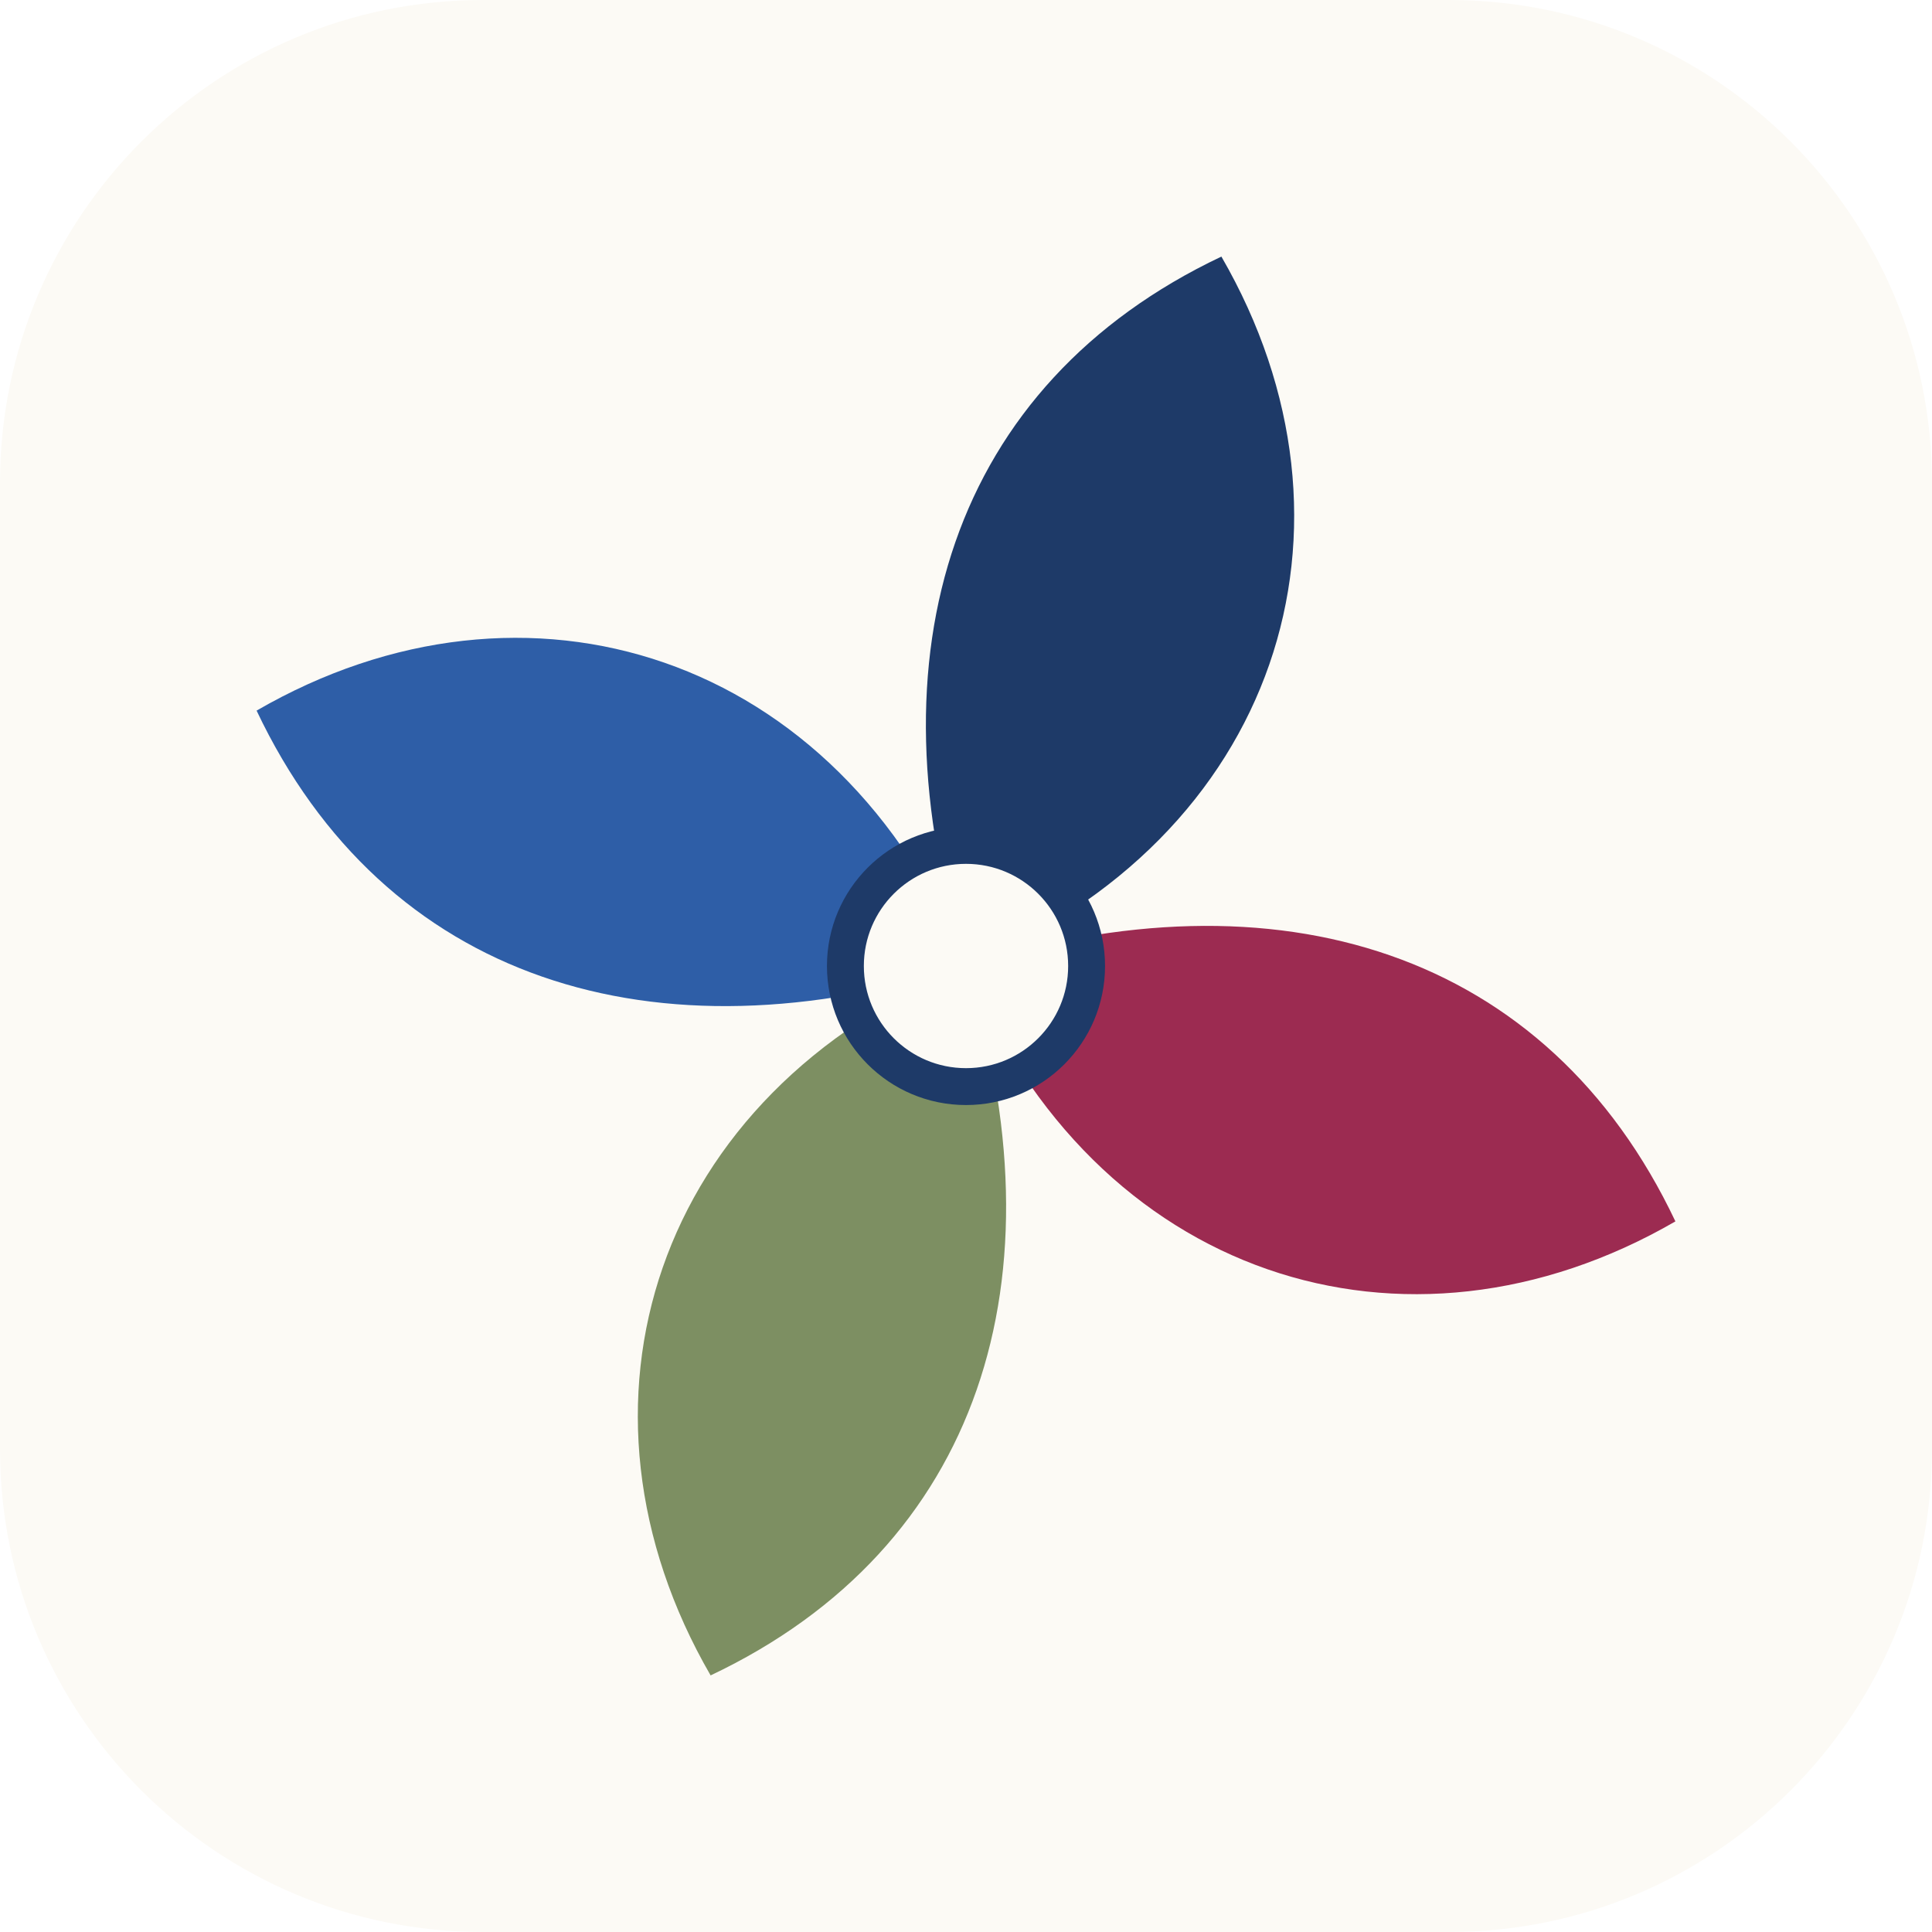
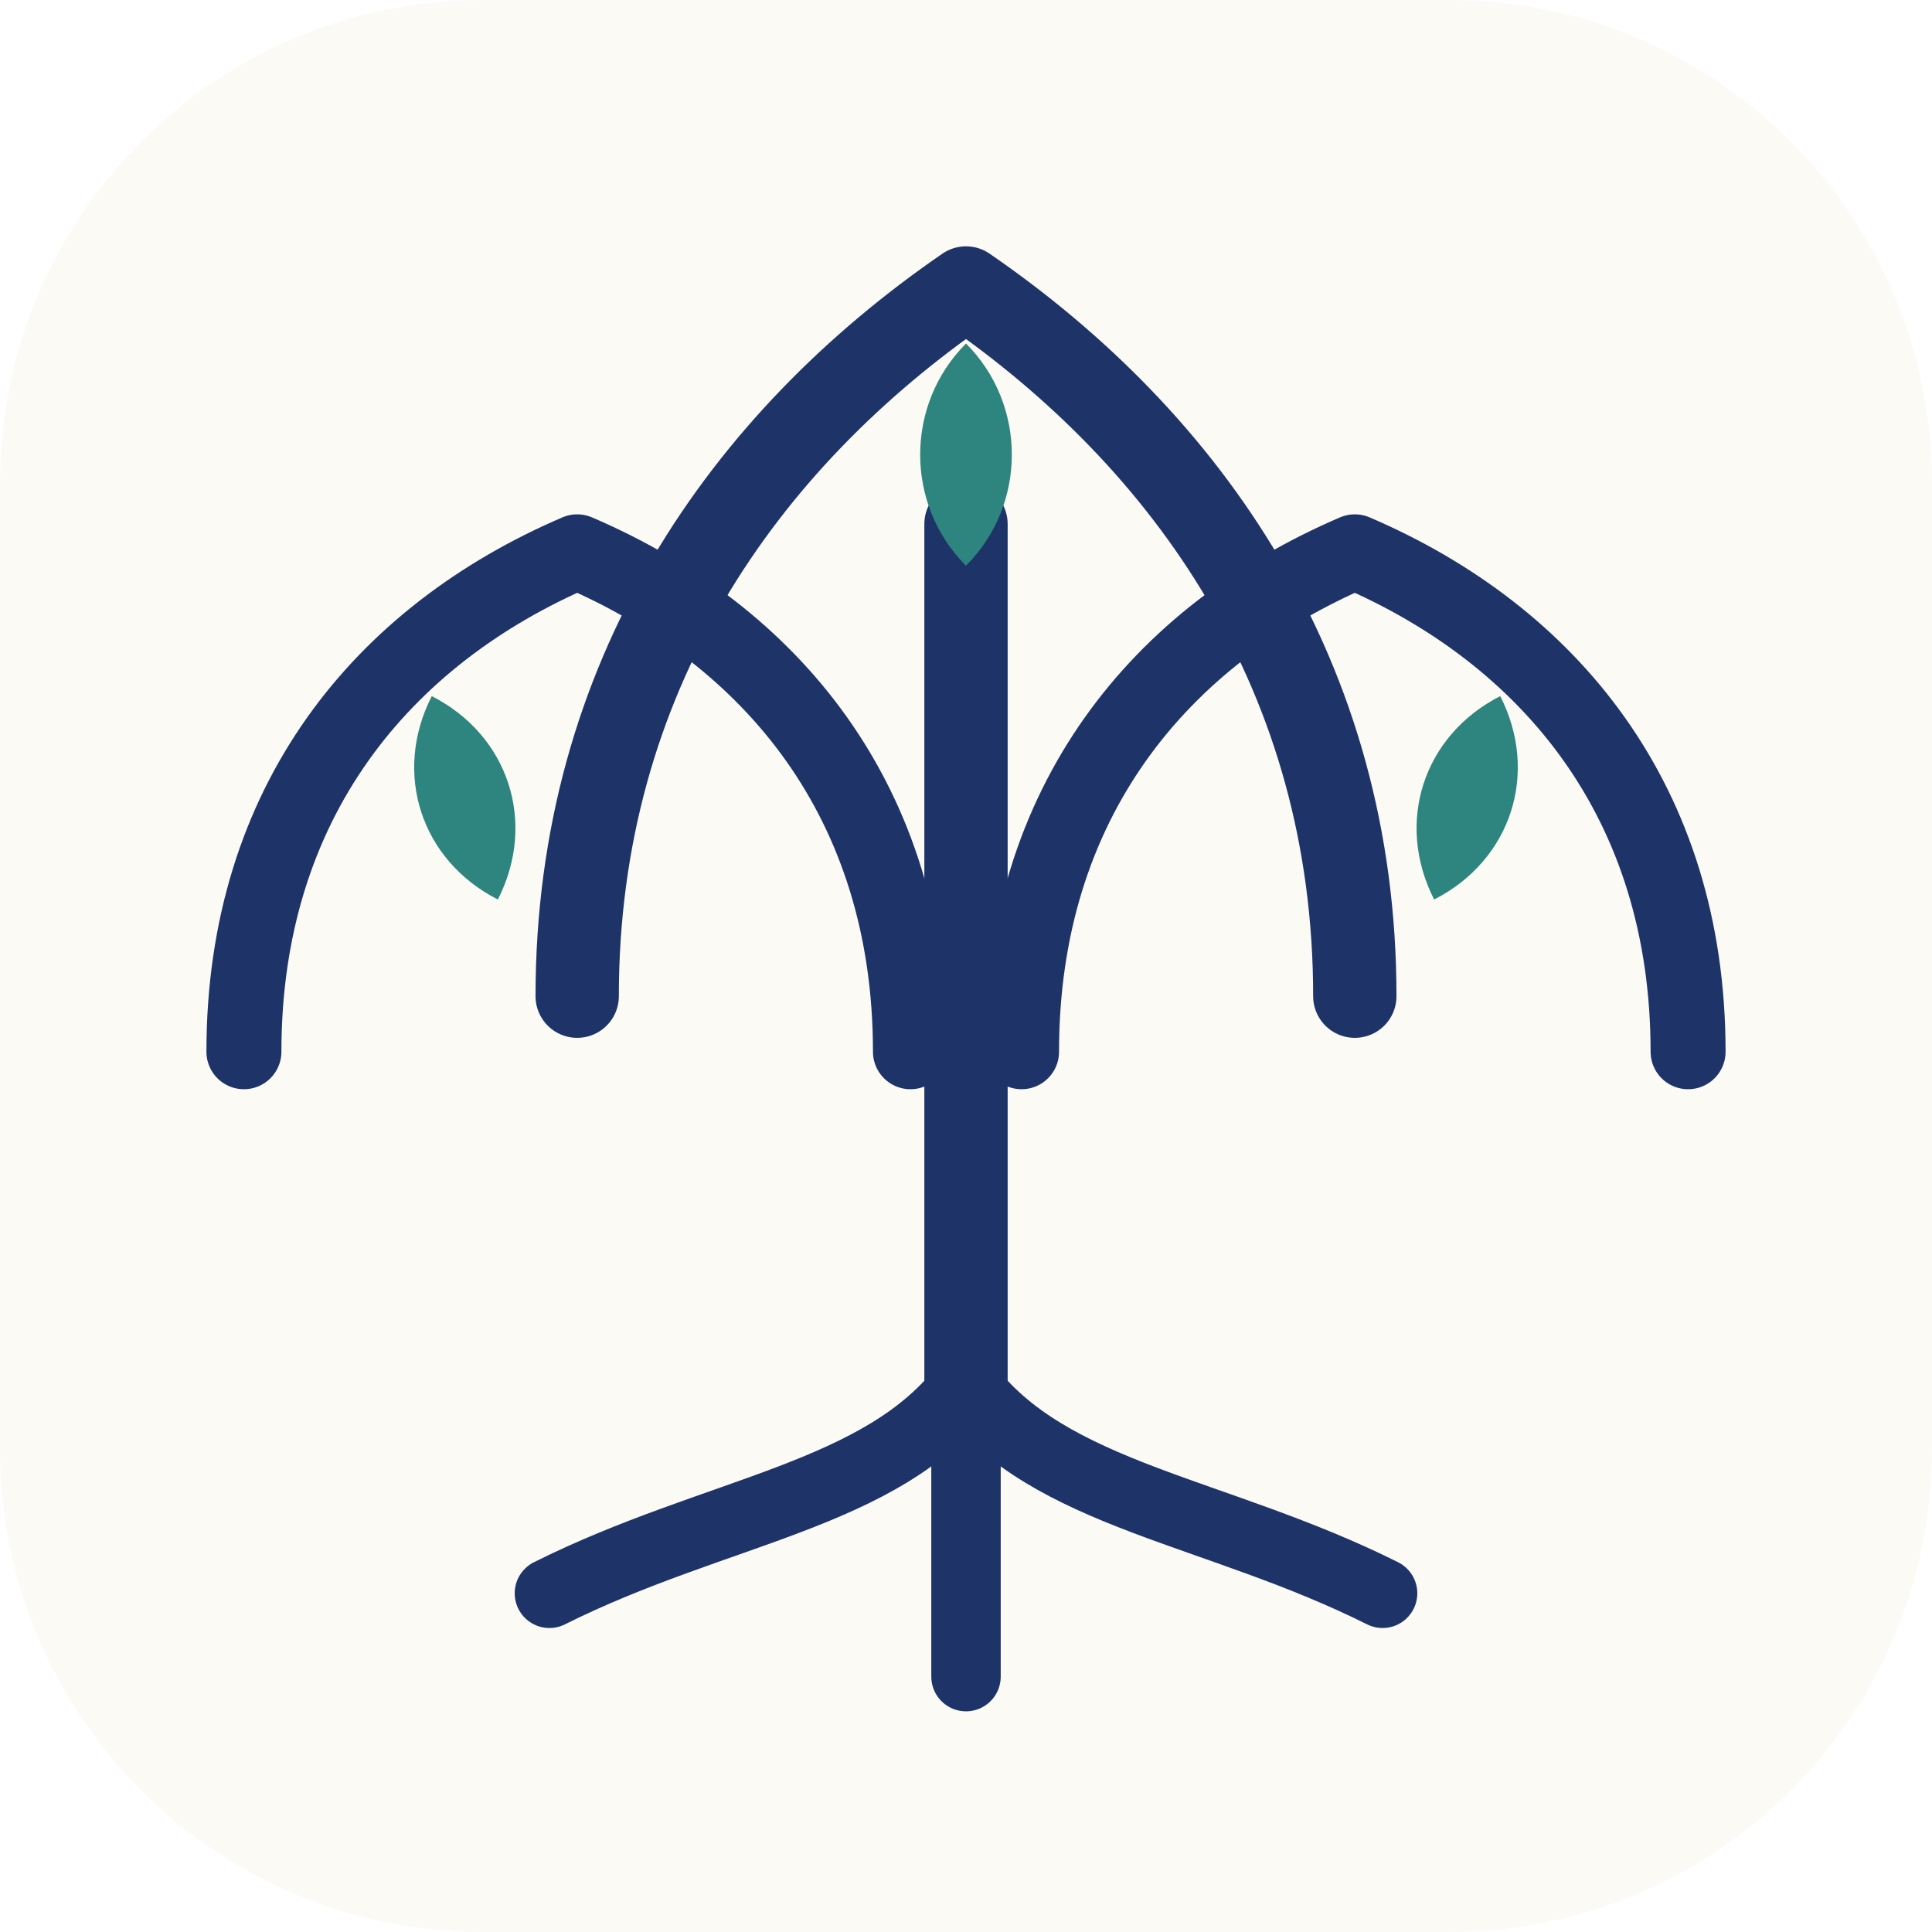
<svg xmlns="http://www.w3.org/2000/svg" viewBox="0 0 64 64" width="64" height="64">
  <rect width="64" height="64" rx="16" fill="#fcfaf5" />
-   <g transform="translate(32 32) scale(0.47) translate(-60 -60)">
-     <path d="M60 60 C 53 38, 59 19, 78 10 C 89 29, 82 51, 60 60 Z" fill="#1e3a68" />
-     <path d="M60 60 C 53 38, 59 19, 78 10 C 89 29, 82 51, 60 60 Z" fill="#9c2b51" transform="rotate(90 60 60)" />
-     <path d="M60 60 C 53 38, 59 19, 78 10 C 89 29, 82 51, 60 60 Z" fill="#7d8f62" transform="rotate(180 60 60)" />
-     <path d="M60 60 C 53 38, 59 19, 78 10 C 89 29, 82 51, 60 60 Z" fill="#2e5ea7" transform="rotate(270 60 60)" />
-     <circle cx="60" cy="60" r="8.5" fill="#fcfaf5" />
-     <circle cx="60" cy="60" r="8.5" fill="none" stroke="#1e3a68" stroke-width="2.6" />
+   <g transform="translate(32 33) scale(0.46) translate(-60 -60)">
+     <g fill="none" stroke="#1e3468" stroke-linecap="round" stroke-linejoin="round">
+       <path d="M8 64 C8 46 18 34 32 28 C46 34 56 46 56 64" stroke-width="5.4" />
+       <path d="M64 64 C64 46 74 34 88 28 C102 34 112 46 112 64" stroke-width="5.4" />
+       <path d="M32 60 C32 37 44 20 60 9 C76 20 88 37 88 60" stroke-width="6" />
+       <path d="M60 26 L60 88" stroke-width="6" />
+       <path d="M60 88 C54 96 42 97 30 103" stroke-width="5" />
+       <path d="M60 88 L60 109" stroke-width="5" />
+       <path d="M60 88 C66 96 78 97 90 103" stroke-width="5" />
+     </g>
+     <g fill="#2e847e">
+       <path d="M60 13 C64.4 17.4 64.4 24.6 60 29 C55.6 24.6 55.6 17.4 60 13 Z" />
+       <path d="M24 38 C28.4 42.4 28.4 49 24 53.4 C19.6 49 19.6 42.4 24 38 Z" transform="rotate(-18 24 46)" />
+       <path d="M96 38 C100.4 42.4 100.4 49 96 53.4 C91.6 49 91.6 42.4 96 38 Z" transform="rotate(18 96 46)" />
+     </g>
  </g>
</svg>
